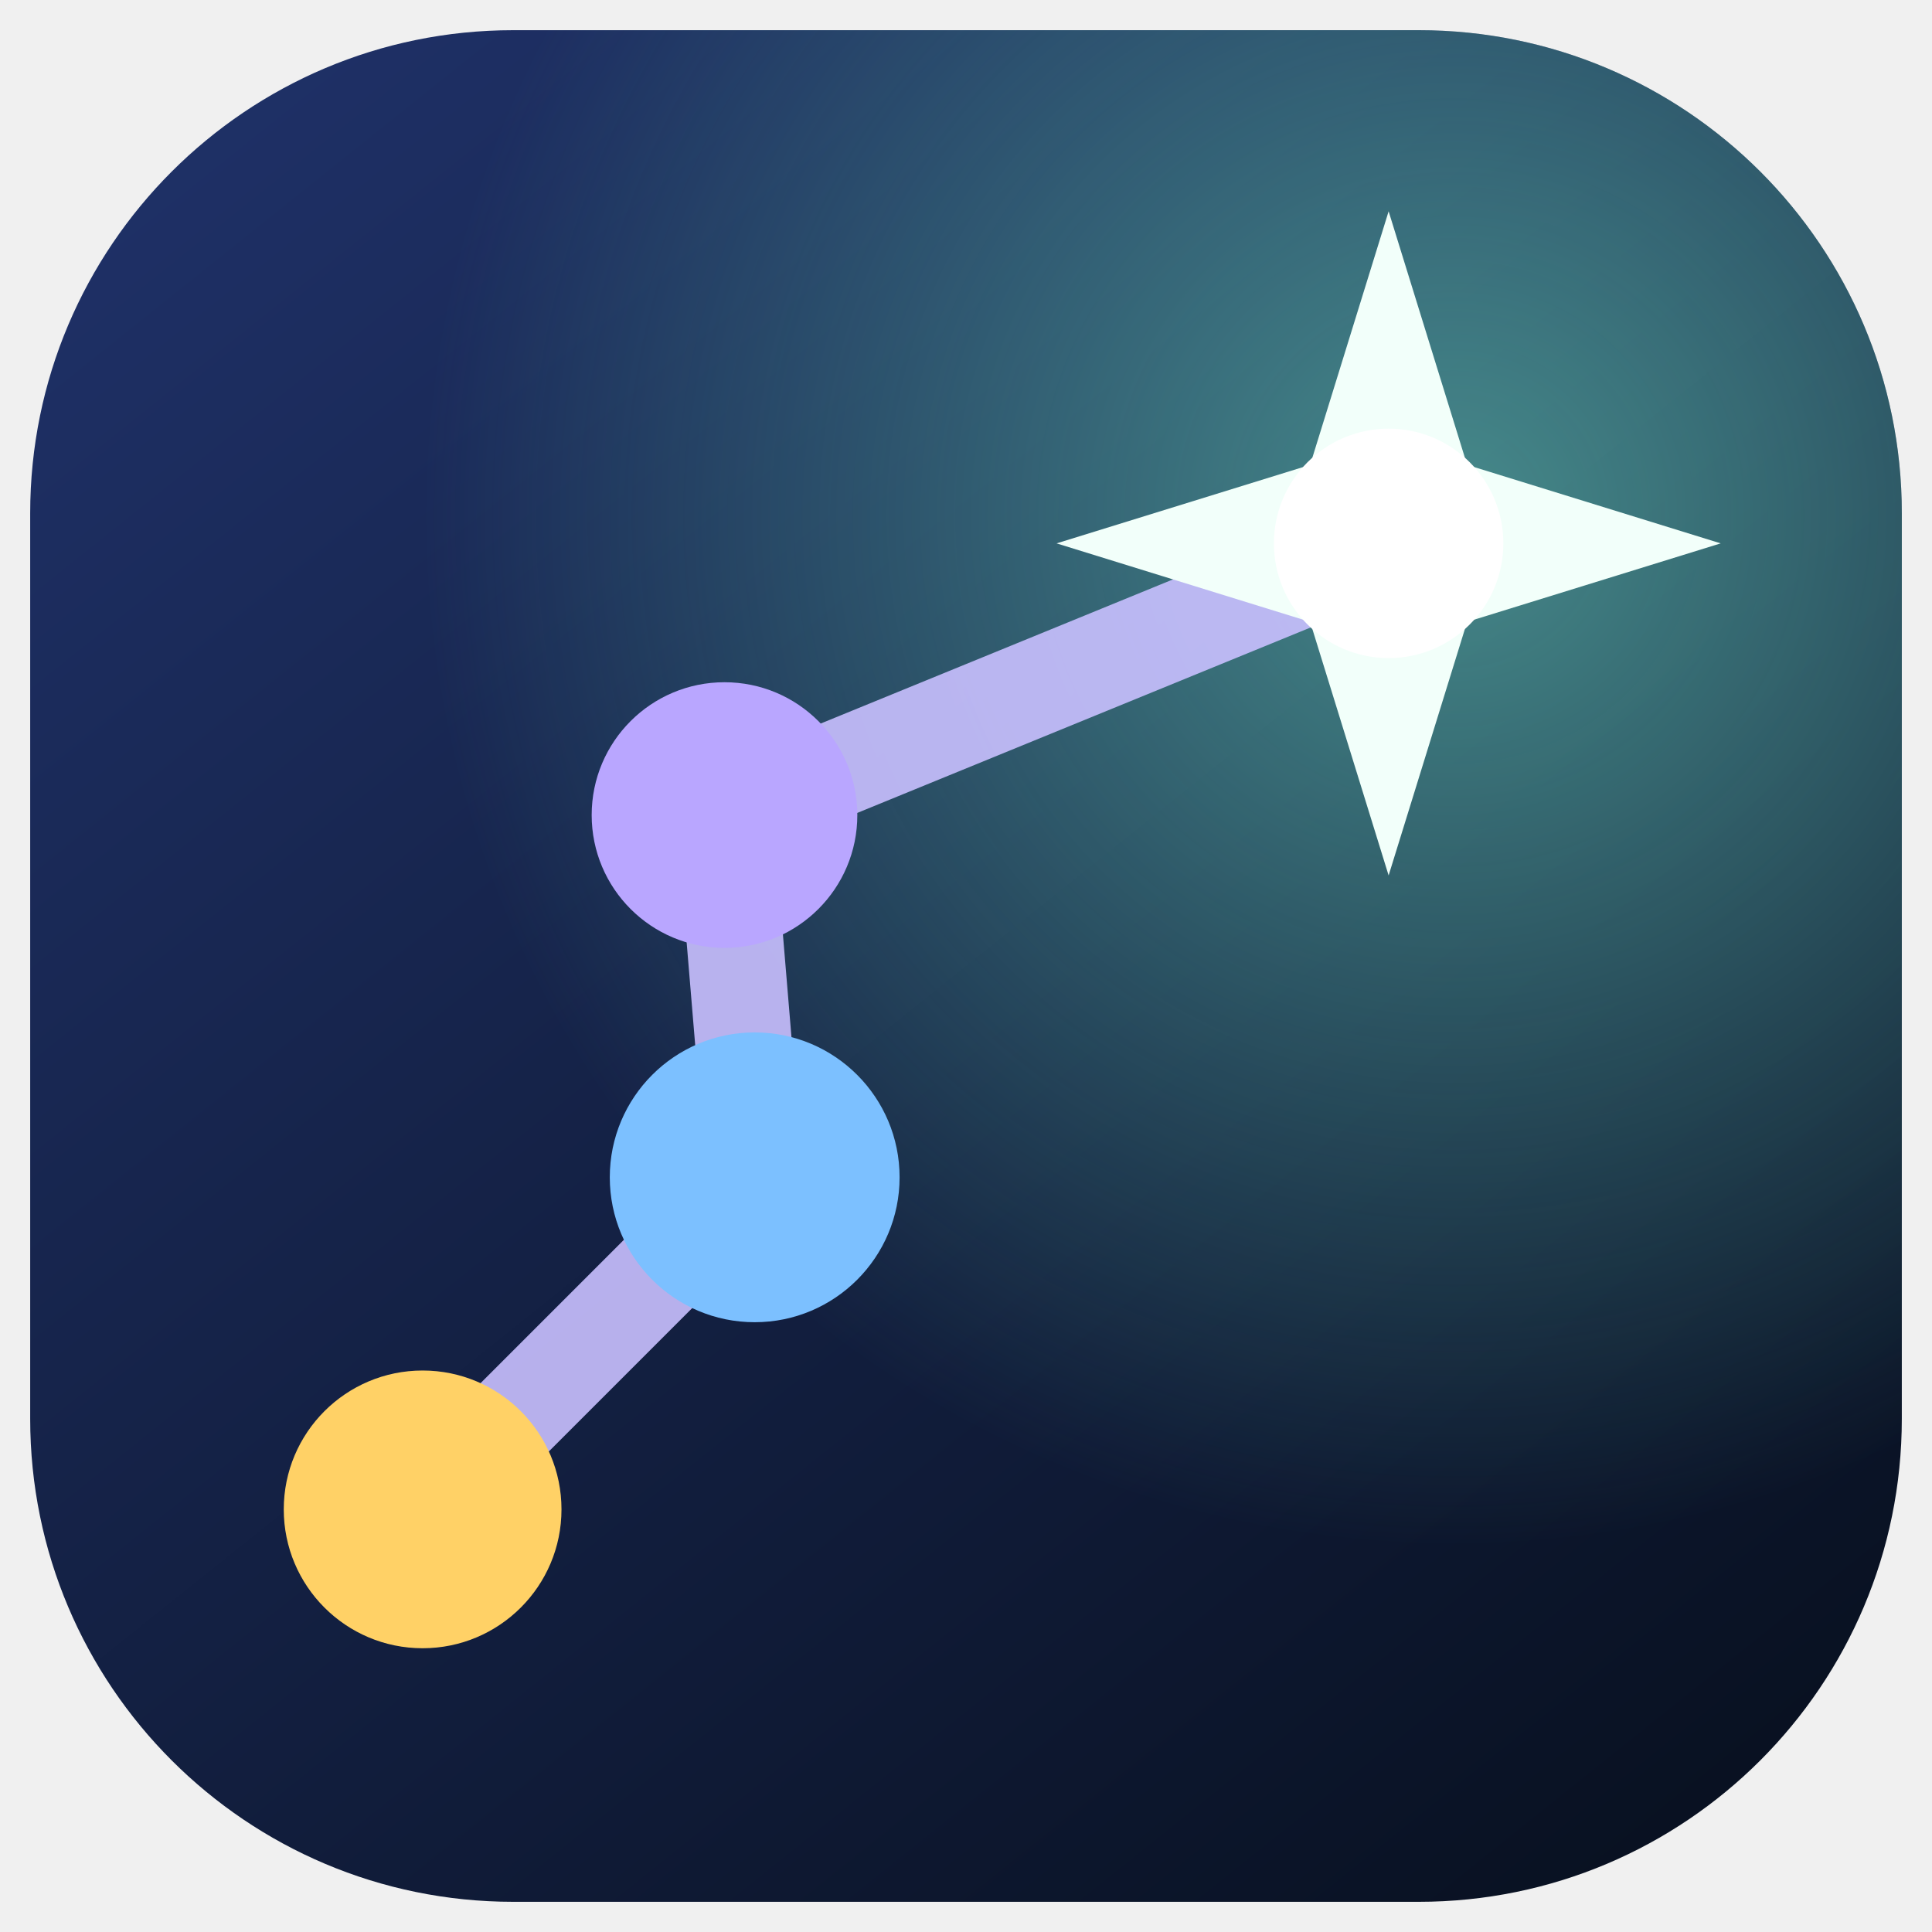
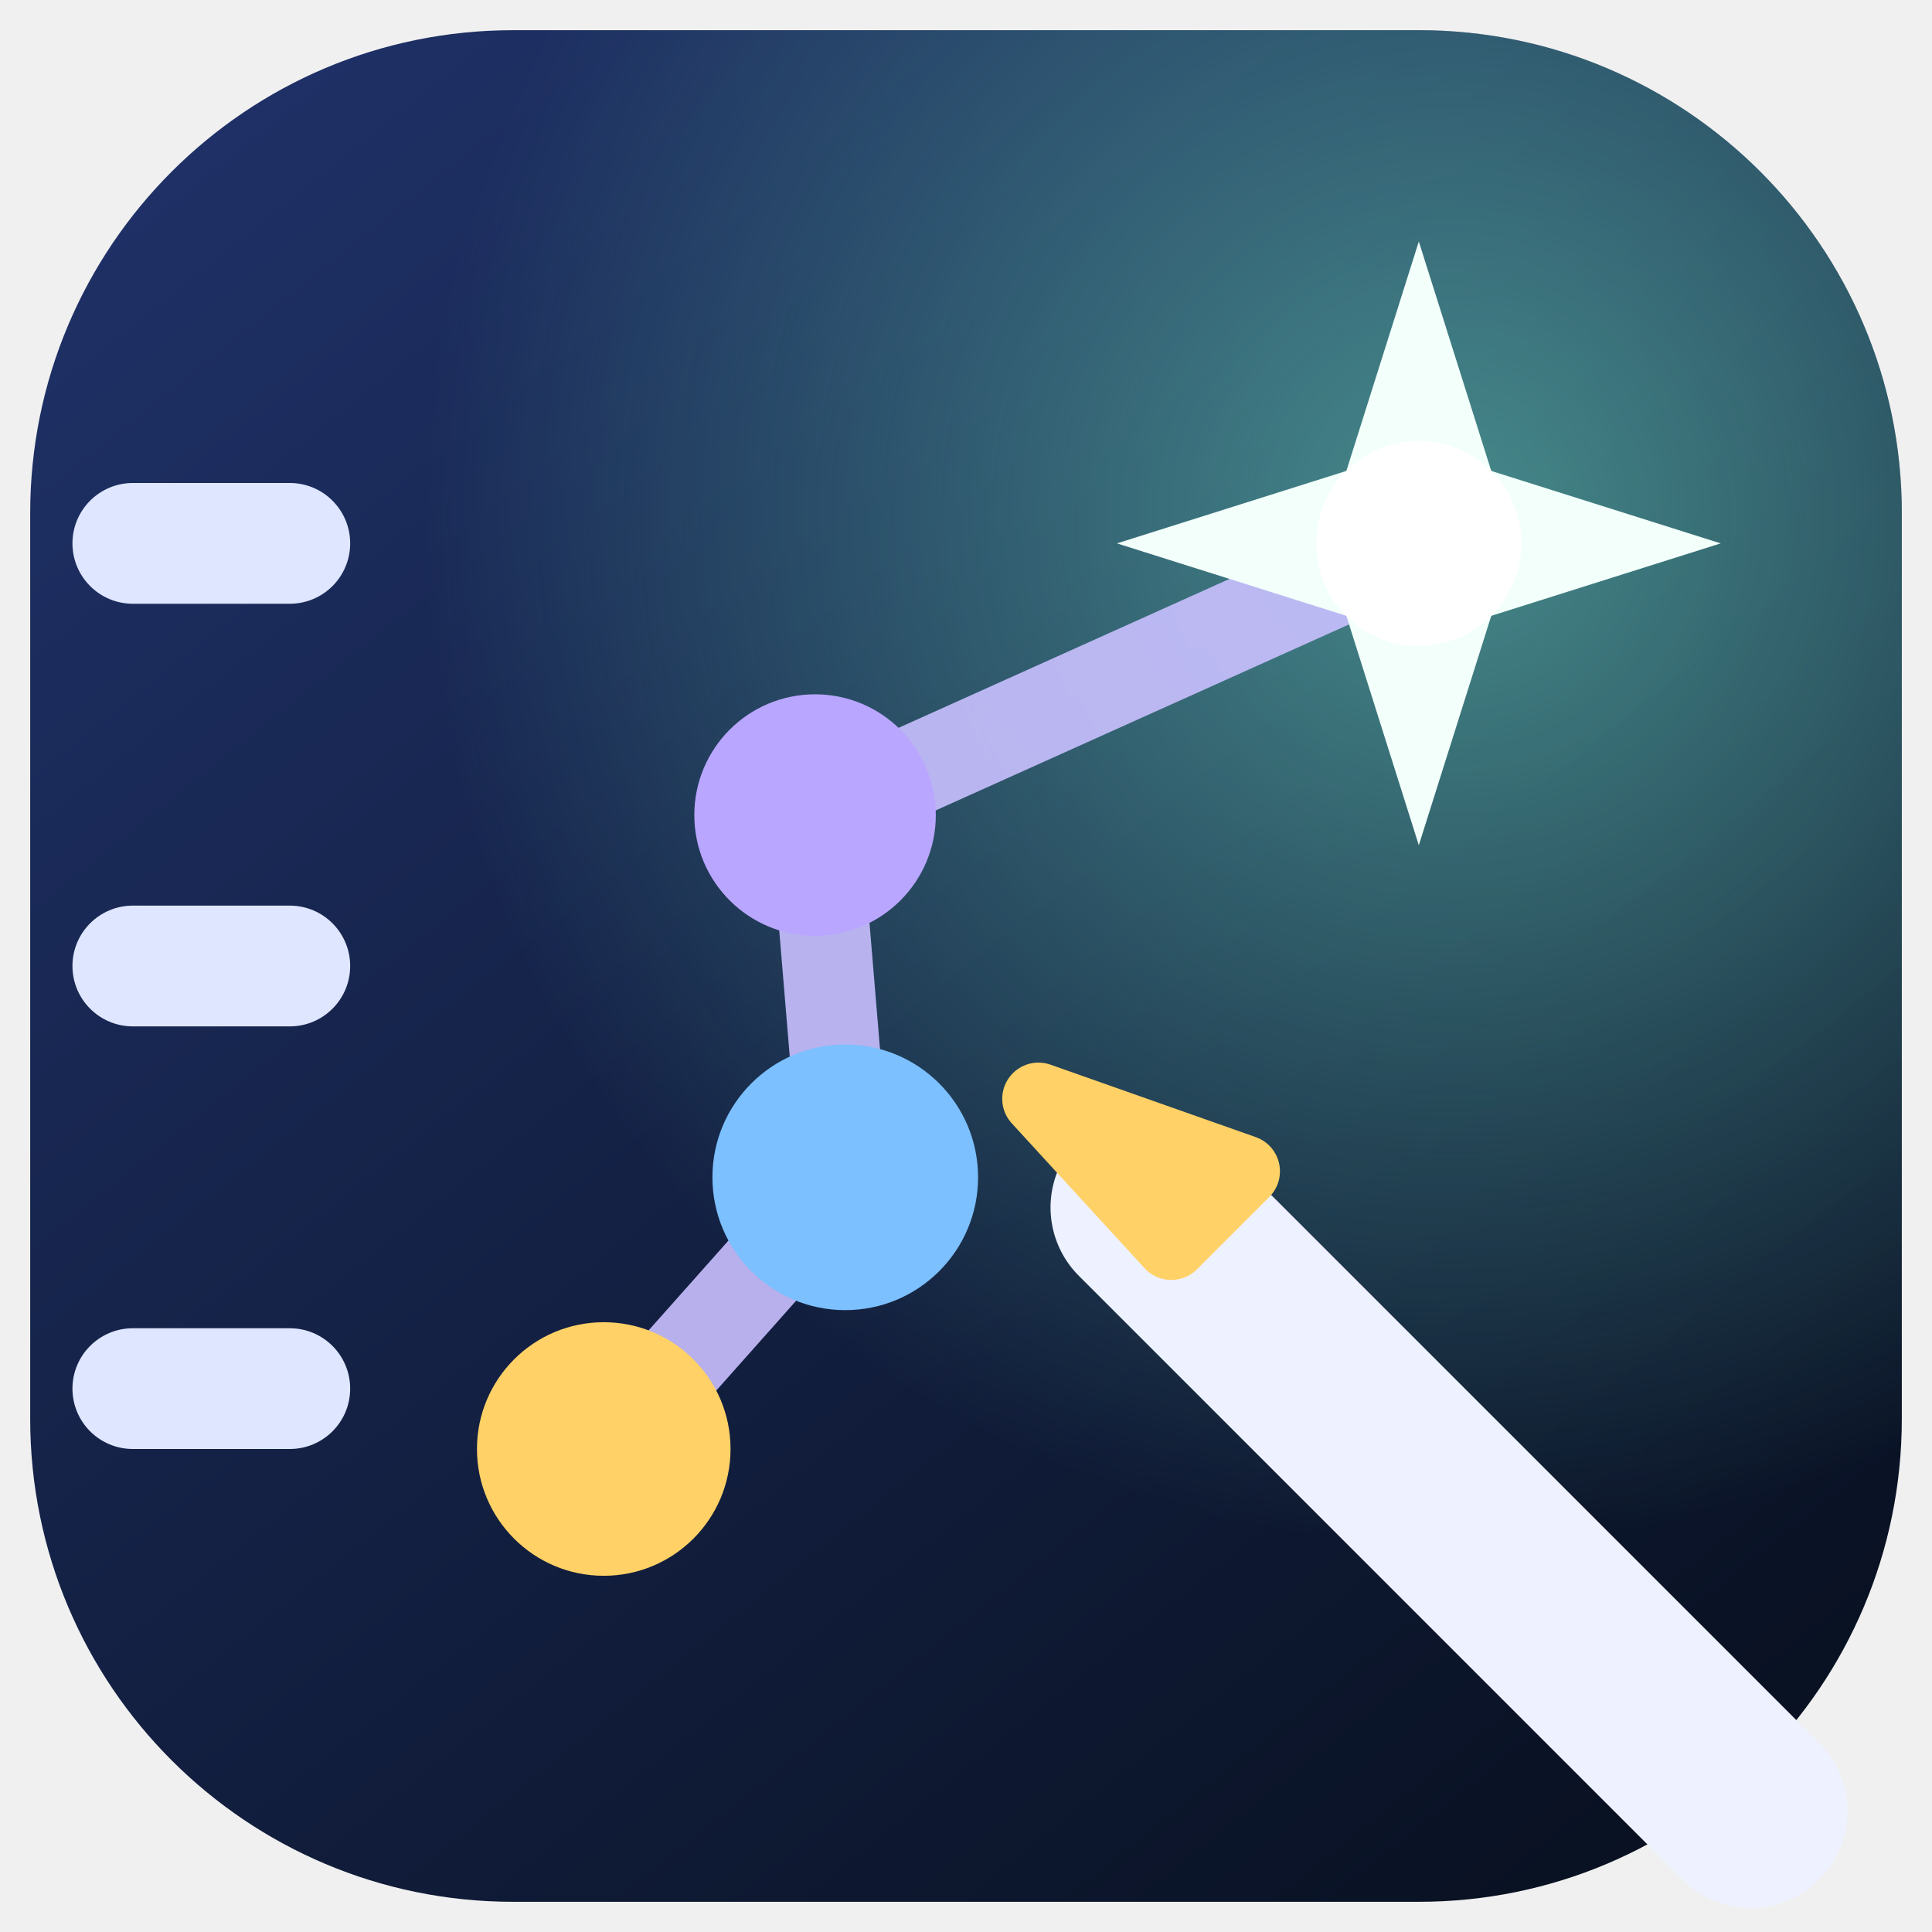
<svg xmlns="http://www.w3.org/2000/svg" viewBox="0 0 32 32">
  <defs>
    <linearGradient id="cts-sky" x1="0.1" y1="0" x2="0.9" y2="1">
      <stop offset="0" stop-color="#1f3168" />
      <stop offset="1" stop-color="#08101f" />
    </linearGradient>
    <radialGradient id="cts-dawn" cx="0.76" cy="0.26" r="0.55">
      <stop offset="0" stop-color="#6fe0c4" stop-opacity="0.55" />
      <stop offset="1" stop-color="#6fe0c4" stop-opacity="0" />
    </radialGradient>
  </defs>
  <rect x="0.5" y="0.5" width="31" height="31" rx="8" fill="url(#cts-sky)" />
  <rect x="0.5" y="0.5" width="31" height="31" rx="8" fill="url(#cts-dawn)" />
-   <path d="M7 25 L12.5 19.5 L12 13.5 L23 9" fill="none" stroke="#c9c0ff" stroke-width="1.6" stroke-linecap="round" stroke-linejoin="round" stroke-opacity=".9" />
-   <circle cx="7" cy="25" r="2.3" fill="#ffd166" />
-   <circle cx="12.5" cy="19.5" r="2.4" fill="#7cc0ff" />
-   <circle cx="12" cy="13.5" r="2.2" fill="#b9a6ff" />
-   <path d="M23 3.5 L24.3 7.7 L28.5 9 L24.3 10.3 L23 14.5 L21.7 10.3 L17.5 9 L21.7 7.7 Z" fill="#f2fffa" />
-   <circle cx="23" cy="9" r="1.9" fill="#ffffff" />
+   <g fill="#dfe6ff">
+     <rect x="1.2" y="8" width="4.6" height="2" rx="1" />
+     <rect x="1.2" y="15" width="4.6" height="2" rx="1" />
+     <rect x="1.2" y="22" width="4.6" height="2" rx="1" />
+   </g>
+   <path d="M10 24 L14 19.5 L13.5 13.5 L23.5 9" fill="none" stroke="#c9c0ff" stroke-width="1.5" stroke-linecap="round" stroke-linejoin="round" stroke-opacity=".9" />
+   <circle cx="10" cy="24" r="2.1" fill="#ffd166" />
+   <circle cx="14" cy="19.5" r="2.2" fill="#7cc0ff" />
+   <circle cx="13.5" cy="13.5" r="2" fill="#b9a6ff" />
+   <path d="M23.5 4 L24.7 7.8 L28.5 9 L24.7 10.2 L23.5 14 L22.3 10.2 L18.5 9 L22.3 7.8 Z" fill="#f2fffa" />
+   <circle cx="23.5" cy="9" r="1.7" fill="#fff" />
+   <path d="M19 20 L29 30" stroke="#eef1ff" stroke-width="3.2" stroke-linecap="round" />
+   <path d="M17.2 18.2 L20.6 19.4 L19.4 20.6 Z" fill="#ffd166" stroke="#ffd166" stroke-width="1.2" stroke-linejoin="round" />
</svg>
